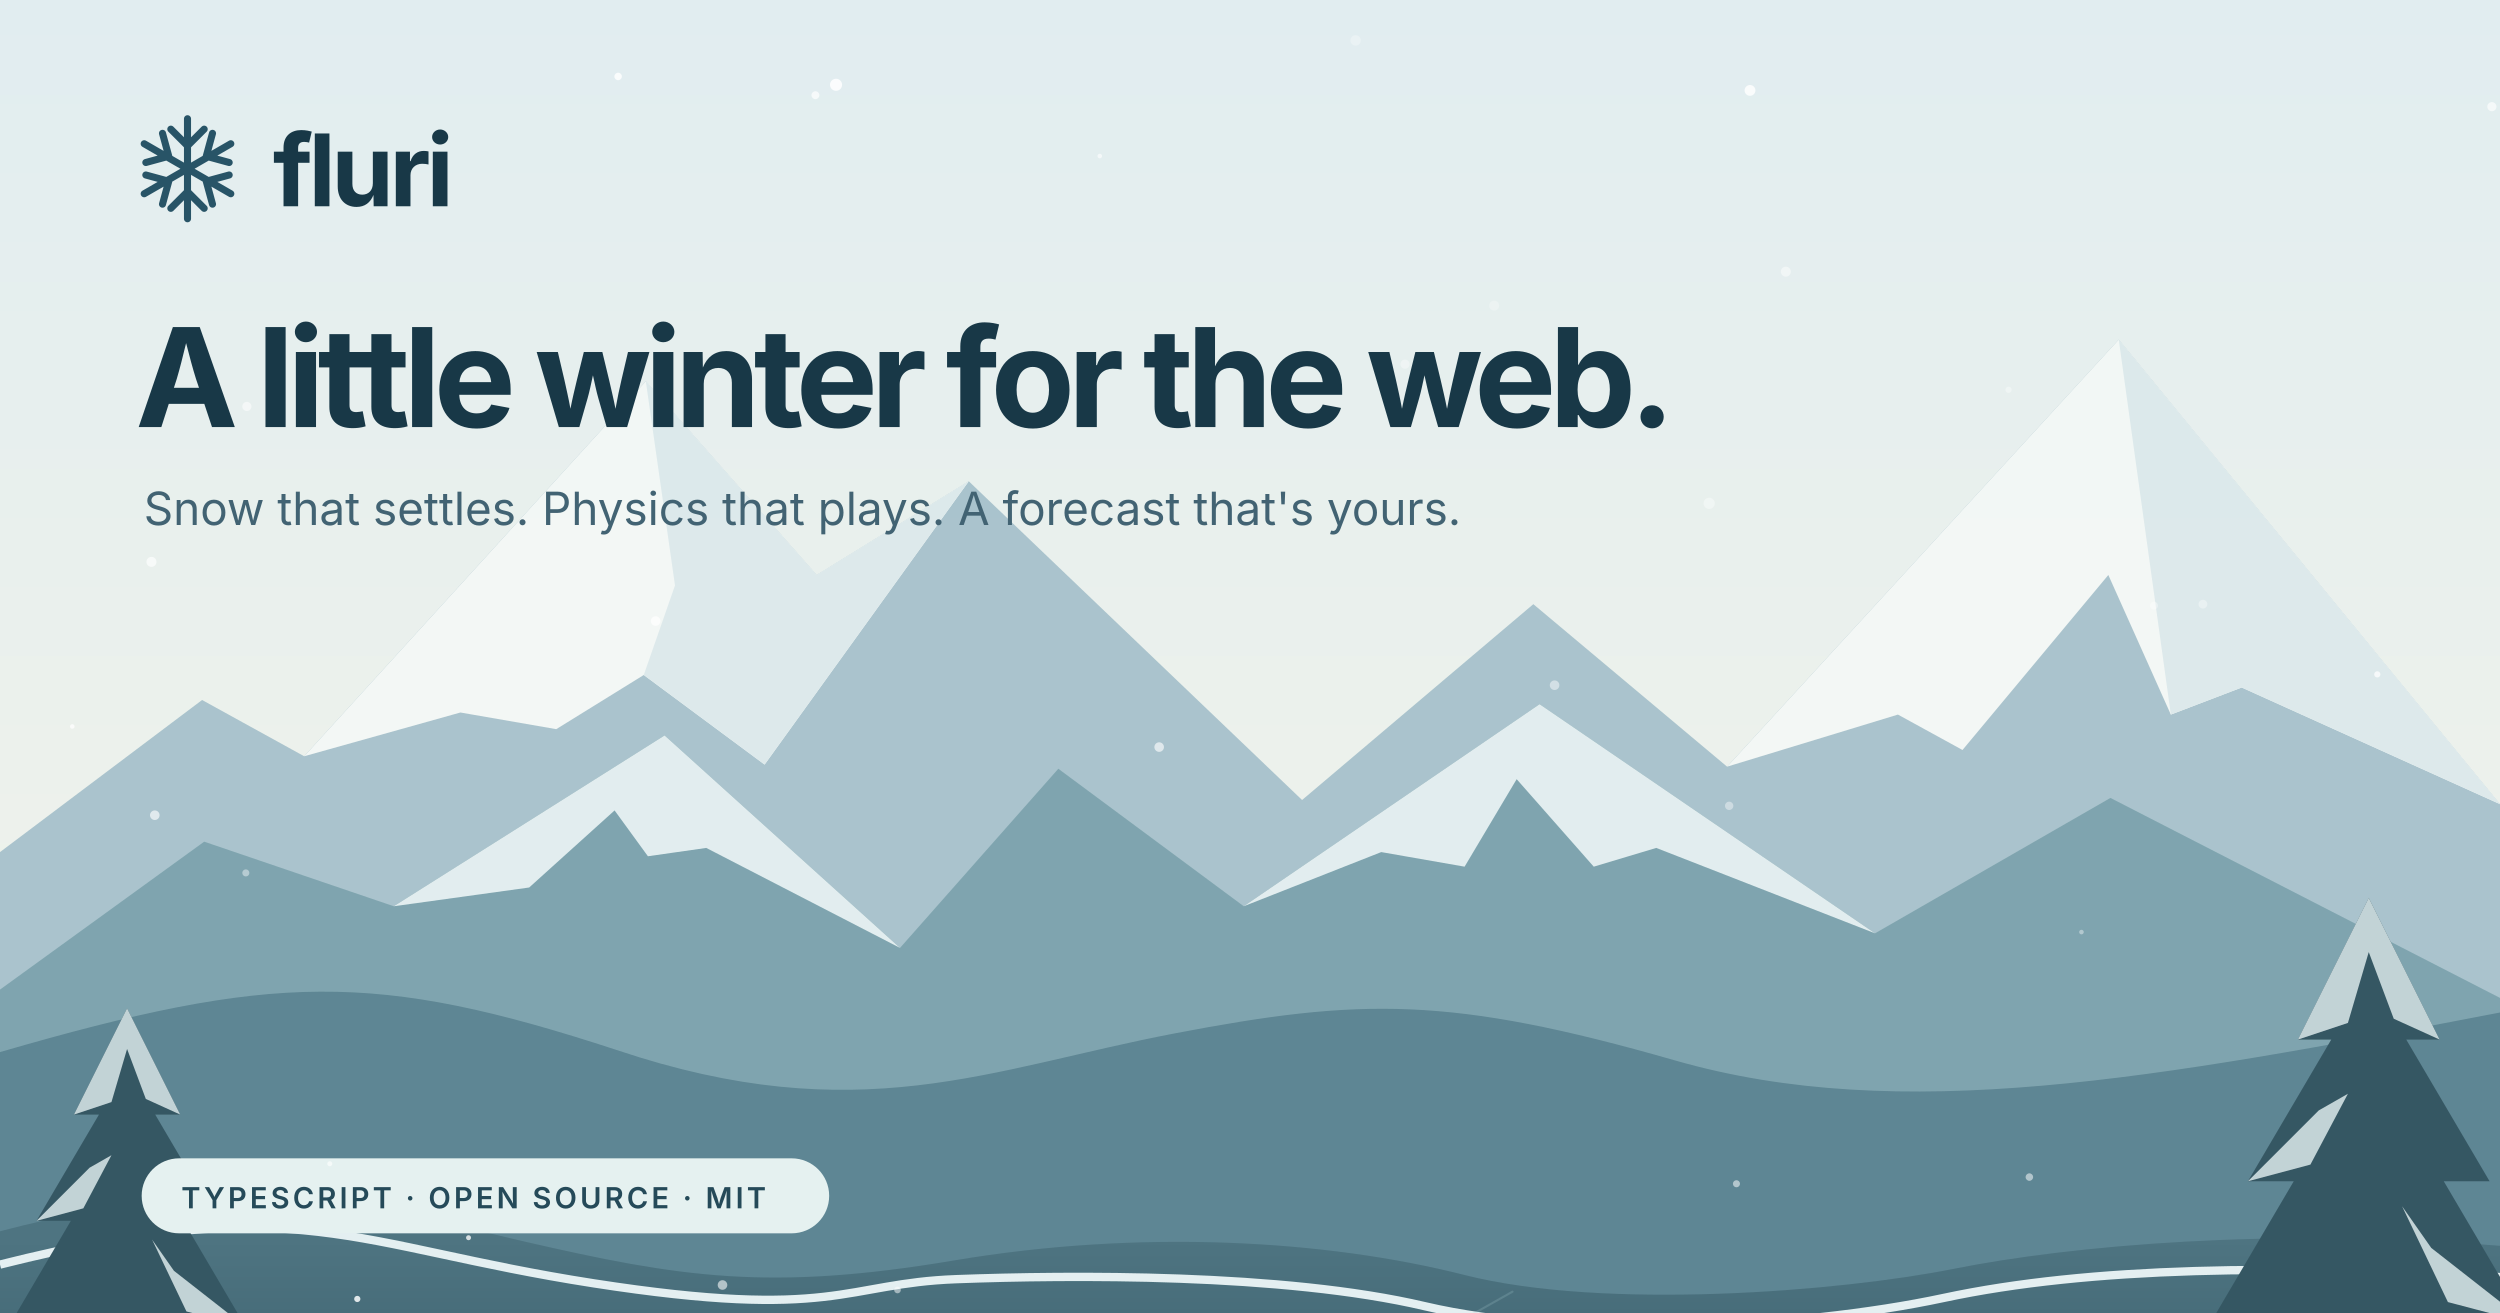
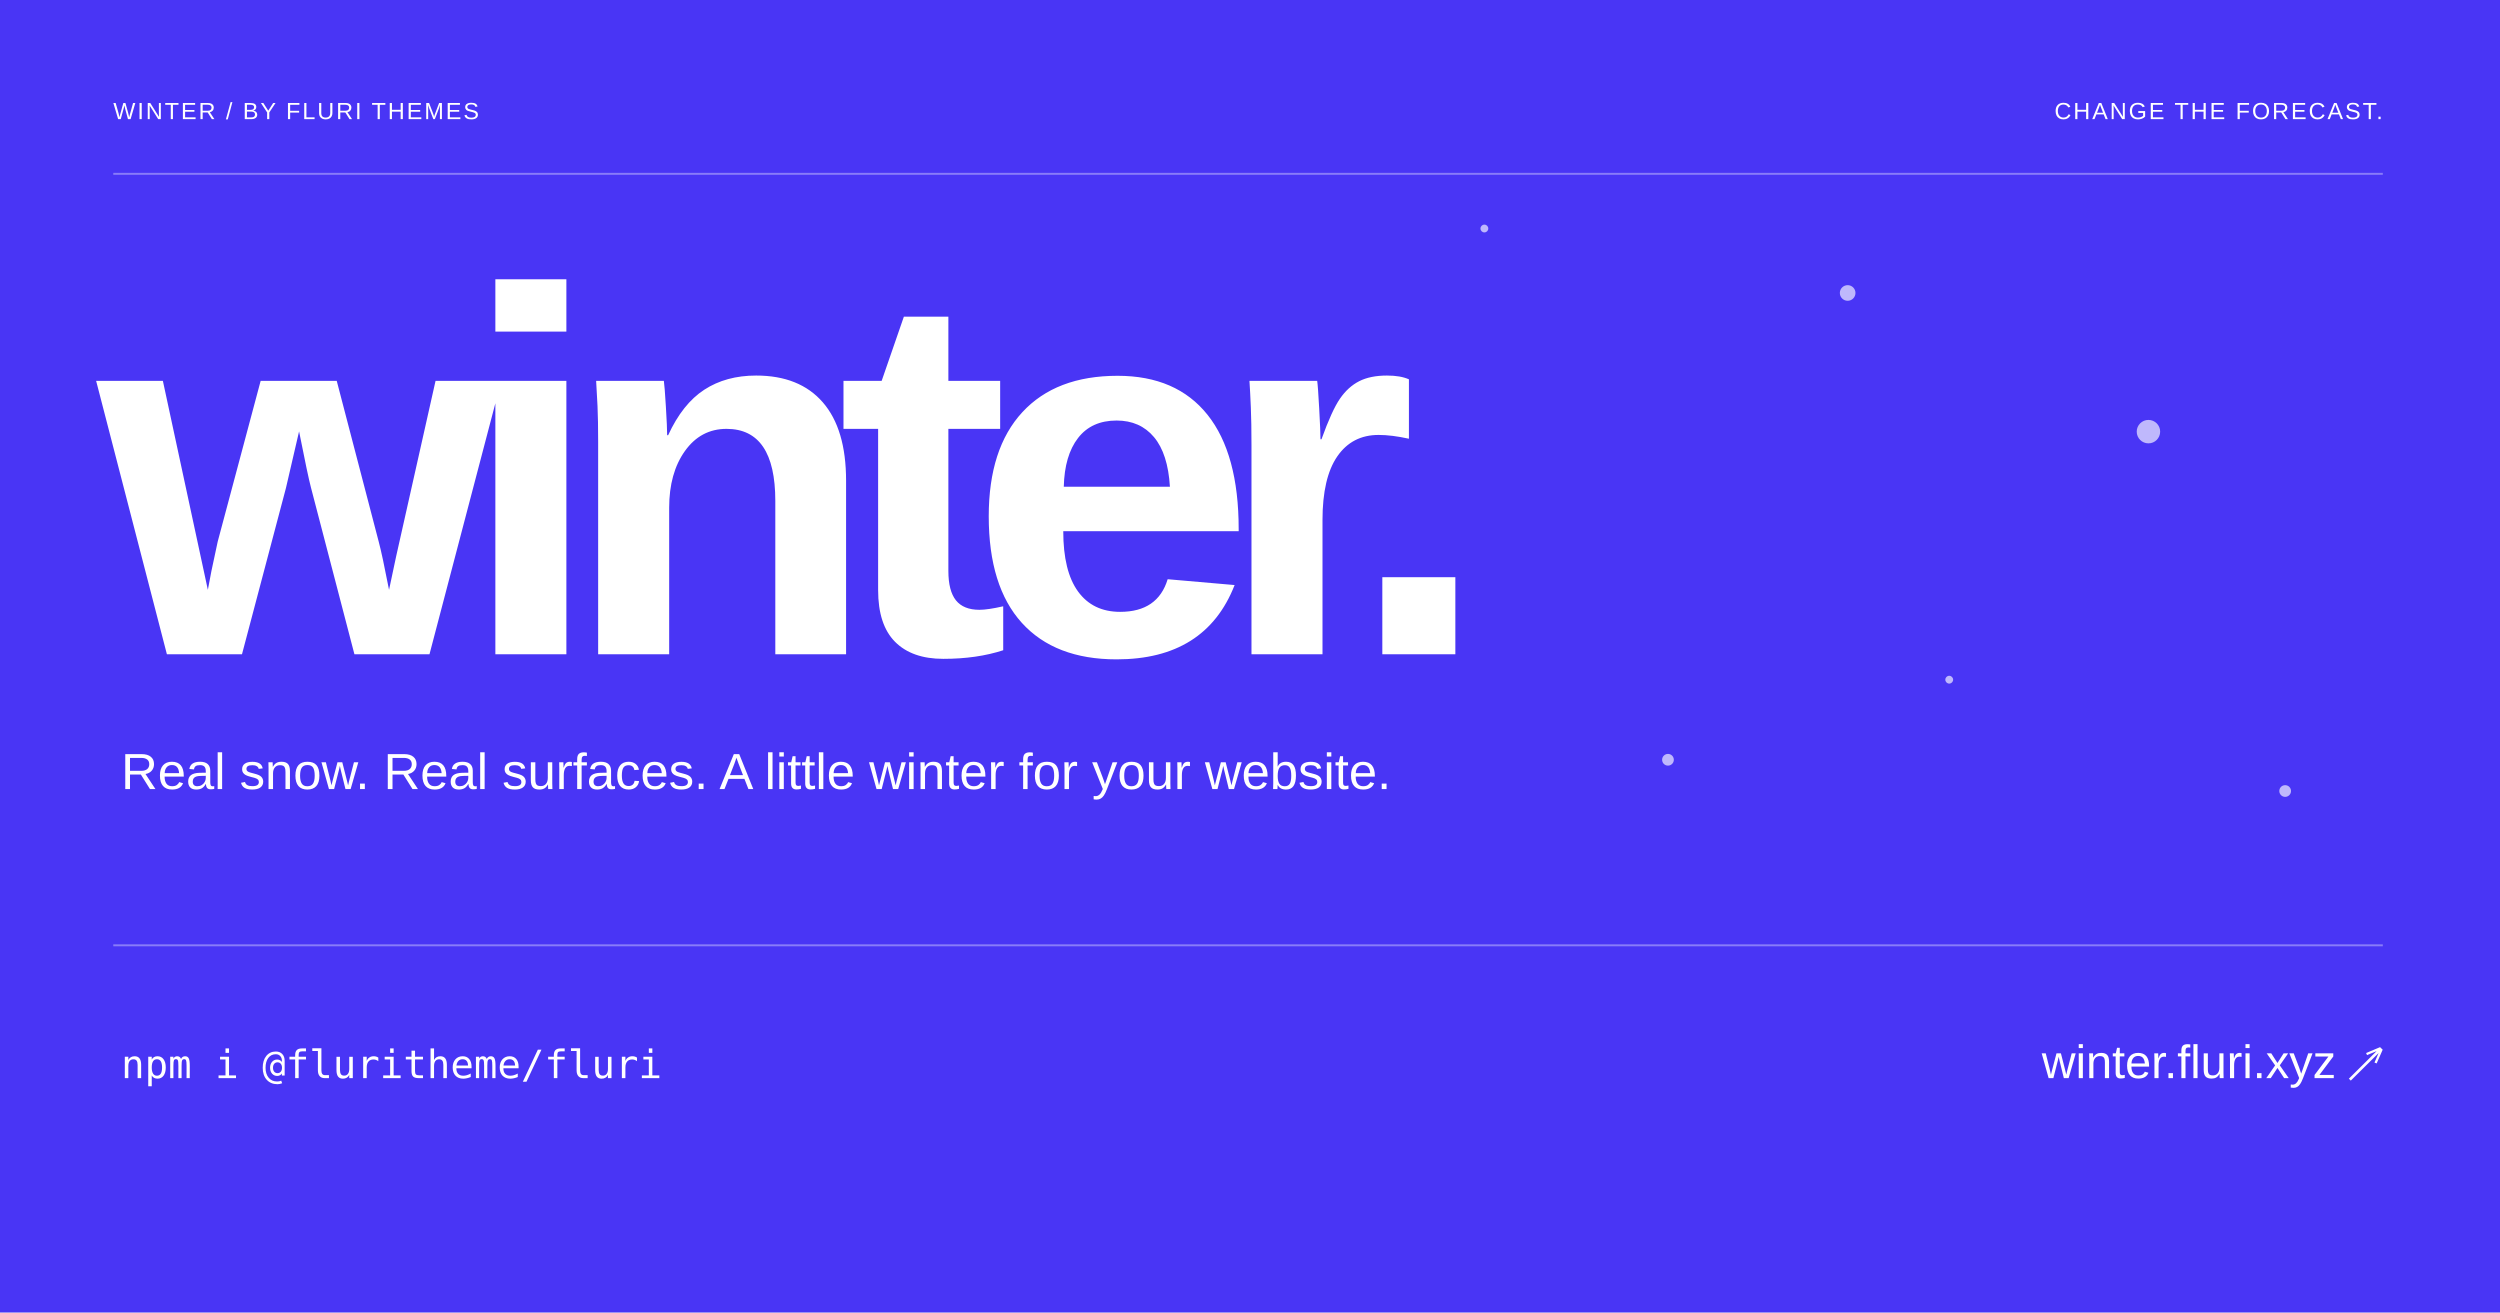
- <svg xmlns="http://www.w3.org/2000/svg" width="1200" height="630" viewBox="0 0 1200 630" fill="none" role="img" aria-labelledby="title desc">
-   <defs>
-     <linearGradient id="sky" x2="0" y2="1">
-       <stop stop-color="#e1edf0" />
-       <stop offset="1" stop-color="#f4f4e9" />
-     </linearGradient>
-     <linearGradient id="lake" x1="0" y1="550" x2="0" y2="780" gradientUnits="userSpaceOnUse">
-       <stop stop-color="#426b79" />
-       <stop offset="1" stop-color="#183e4c" />
-     </linearGradient>
-     <g id="pine">
-       <path d="M0-102-17-68H-9L-29-34H-18L-38 0H38L18-34H29L9-68H17Z" fill="currentColor" />
-       <path d="M0-102-17-68-5-72 0-89 6-73 17-68ZM-12-51-29-34-14-38-5-55ZM15-18 38 0 19-5 8-28Z" fill="#e1eeef" opacity=".82" />
-       <path d="M-3-1H3V9H-3Z" fill="currentColor" />
-     </g>
-   </defs>
-   <path fill="url(#sky)" d="M0 0h1200v630H0Z" />
-   <g opacity=".93" transform="translate(0 45)">
-     <path d="M0 364 97 291 146 318 310 138 392 231 465 186 625 339 736 245 829 323 1017 118 1200 341V544H0Z" fill="#a5c0ca" />
-     <path d="m146 318 164-180 82 93 73-45-98 136-58-43-42 26-46-8ZM829 323l188-205 183 223-124-56-34 13-30-67-70 84-31-17Z" fill="#f3f7f5" />
-     <path d="m310 138 14 98-15 43 58 43 98-136-73 45ZM1017 118l25 180 34-13 124 56Z" fill="#dce9eb" />
-     <path d="M0 430 98 359 189 390 319 308 432 410 508 324 597 390 739 293 900 403 1013 338 1200 434V594H0Z" fill="#779faa" />
-     <path d="m189 390 130-82 113 102-93-48-28 4-16-22-41 37ZM597 390l142-97 161 110-105-41-30 9-37-42-25 42-40-7Z" fill="#e1edef" />
-     <path d="M0 460c131-38 180-39 296-1 116 39 179 9 268-8s132-18 240 13 230 9 396-23v156H0Z" fill="#547e8d" />
-     <path d="M0 546c123-32 178-12 252 5s117 24 206 9 178-10 245 7 180 8 235-3 153-20 262-11v227H0Z" fill="url(#lake)" />
-     <path d="M0 562c143-36 169-9 285 9s120 0 174-2 157-3 225 13 179 11 249-4 162-16 267-10" fill="none" stroke="#e3eff1" stroke-width="4" />
-     <g fill="none" stroke="#a7cbd0" stroke-linecap="round">
-       <path d="M409 608h153m54 0h44M713 640h196M139 644h144m29 0h19M464 679h296M857 715h126M72 722h165" opacity=".42" />
-       <path d="m726 575-78 44 12 43-92 41 26 77M650 619l-67-10-34 12m111 41 64 30" opacity=".21" />
-     </g>
-     <g color="#284c59">
-       <use href="#pine" transform="translate(61 592) scale(1.5)" />
-       <use href="#pine" transform="translate(1137 590) scale(2)" />
-     </g>
+ <svg xmlns="http://www.w3.org/2000/svg" width="1200" height="630" viewBox="0 0 1280 672">
+   <rect width="1280" height="672" fill="#4935f5" />
+   <g fill="#fff" font-family="Arial,Helvetica,sans-serif">
+     <text x="58" y="61" font-size="12" letter-spacing="1">WINTER / BY FLURI THEMES</text>
+     <text x="1220" y="61" text-anchor="end" font-size="12" letter-spacing="1">CHANGE THE FORECAST.</text>
+     <path d="M58 89H1220" stroke="#fff" opacity=".35" />
+     <text x="50" y="335" font-size="265" font-weight="700" letter-spacing="-21">winter.</text>
+     <text x="62" y="404" font-size="26" font-weight="500">Real snow. Real surfaces. A little winter for your website.</text>
+     <path d="M58 484H1220" stroke="#fff" opacity=".35" />
+     <text x="62" y="552" font-family="monospace" font-size="20">npm i @fluritheme/fluri</text>
+     <text x="1220" y="552" text-anchor="end" font-size="24">winter.fluri.xyz ↗</text>
  </g>
-   <g transform="translate(66 57)" stroke="#285467" stroke-linecap="round" stroke-linejoin="round" stroke-width="3.4">
-     <path d="M24 0v48M3.22 12l41.56 24M3.22 36l41.56-24M16 5l8 8 8-8M16 43l8-8 8 8M4 21l11-3-3-11M36 41l-3-11 11-3M4 27l11 3-3 11M36 7l-3 11 11 3" />
-   </g>
-   <text x="131" y="99" fill="#183847" font-family="system-ui,-apple-system,sans-serif" font-size="48" font-weight="750" letter-spacing="-2">fluri</text>
-   <text x="65" y="205" fill="#183847" font-family="system-ui,-apple-system,sans-serif" font-size="66" font-weight="650" letter-spacing="-3.3">A little winter for the web.</text>
-   <text x="69" y="252" fill="#426373" font-family="system-ui,-apple-system,sans-serif" font-size="22">Snow that settles. Physics that plays. A forecast that's yours.</text>
-   <rect x="68" y="556" width="330" height="36" rx="18" fill="#e5f1f0" />
-   <text x="87" y="580" fill="#254a59" font-family="system-ui,-apple-system,sans-serif" font-size="14" font-weight="600" letter-spacing="1.5">TYPESCRIPT · OPEN SOURCE · MIT</text>
-   <g fill="#fff">
-     <circle cx="857.2" cy="130.4" r="2.4" opacity="0.46" />
-     <circle cx="964.1" cy="187.1" r="1.5" opacity="0.35" />
-     <circle cx="314.7" cy="298.1" r="2.3" opacity="0.73" />
-     <circle cx="72.7" cy="269.7" r="2.4" opacity="0.66" />
-     <circle cx="840.0" cy="43.4" r="2.6" opacity="0.81" />
-     <circle cx="391.4" cy="45.7" r="1.9" opacity="0.69" />
-     <circle cx="1057.4" cy="290.0" r="2.1" opacity="0.36" />
-     <circle cx="974.1" cy="565.0" r="1.8" opacity="0.52" />
-     <circle cx="118.0" cy="419.0" r="1.7" opacity="0.43" />
-     <circle cx="746.2" cy="328.9" r="2.3" opacity="0.47" />
-     <circle cx="158.3" cy="558.6" r="1.2" opacity="0.62" />
-     <circle cx="401.3" cy="40.7" r="2.9" opacity="0.85" />
-     <circle cx="1033.9" cy="290.7" r="1.9" opacity="0.36" />
-     <circle cx="171.5" cy="623.5" r="1.5" opacity="0.83" />
-     <circle cx="527.9" cy="74.9" r="1.1" opacity="0.61" />
-     <circle cx="674.4" cy="174.8" r="2.2" opacity="0.34" />
-     <circle cx="34.7" cy="348.7" r="1.1" opacity="0.72" />
-     <circle cx="833.5" cy="568.2" r="1.7" opacity="0.53" />
-     <circle cx="118.5" cy="195.1" r="2.2" opacity="0.53" />
-     <circle cx="74.3" cy="391.3" r="2.3" opacity="0.64" />
-     <circle cx="346.8" cy="616.8" r="2.3" opacity="0.58" />
-     <circle cx="1196.1" cy="51.2" r="2.2" opacity="0.64" />
-     <circle cx="999.1" cy="447.4" r="1.1" opacity="0.40" />
-     <circle cx="717.2" cy="146.7" r="2.4" opacity="0.25" />
-     <circle cx="650.7" cy="19.4" r="2.5" opacity="0.27" />
-     <circle cx="296.7" cy="36.7" r="1.8" opacity="0.81" />
-     <circle cx="430.8" cy="619.2" r="1.6" opacity="0.50" />
-     <circle cx="830.0" cy="386.8" r="2.0" opacity="0.41" />
-     <circle cx="556.4" cy="358.6" r="2.3" opacity="0.62" />
-     <circle cx="820.4" cy="241.6" r="2.7" opacity="0.37" />
-     <circle cx="1141.1" cy="323.7" r="1.5" opacity="0.73" />
-     <circle cx="224.9" cy="594.1" r="1.2" opacity="0.76" />
+   <g fill="#fff" opacity=".65">
+     <circle cx="946" cy="150" r="4" />
+     <circle cx="1100" cy="221" r="6" />
+     <circle cx="854" cy="389" r="3" />
+     <circle cx="1170" cy="405" r="3" />
+     <circle cx="760" cy="117" r="2" />
+     <circle cx="998" cy="348" r="2" />
  </g>
</svg>
